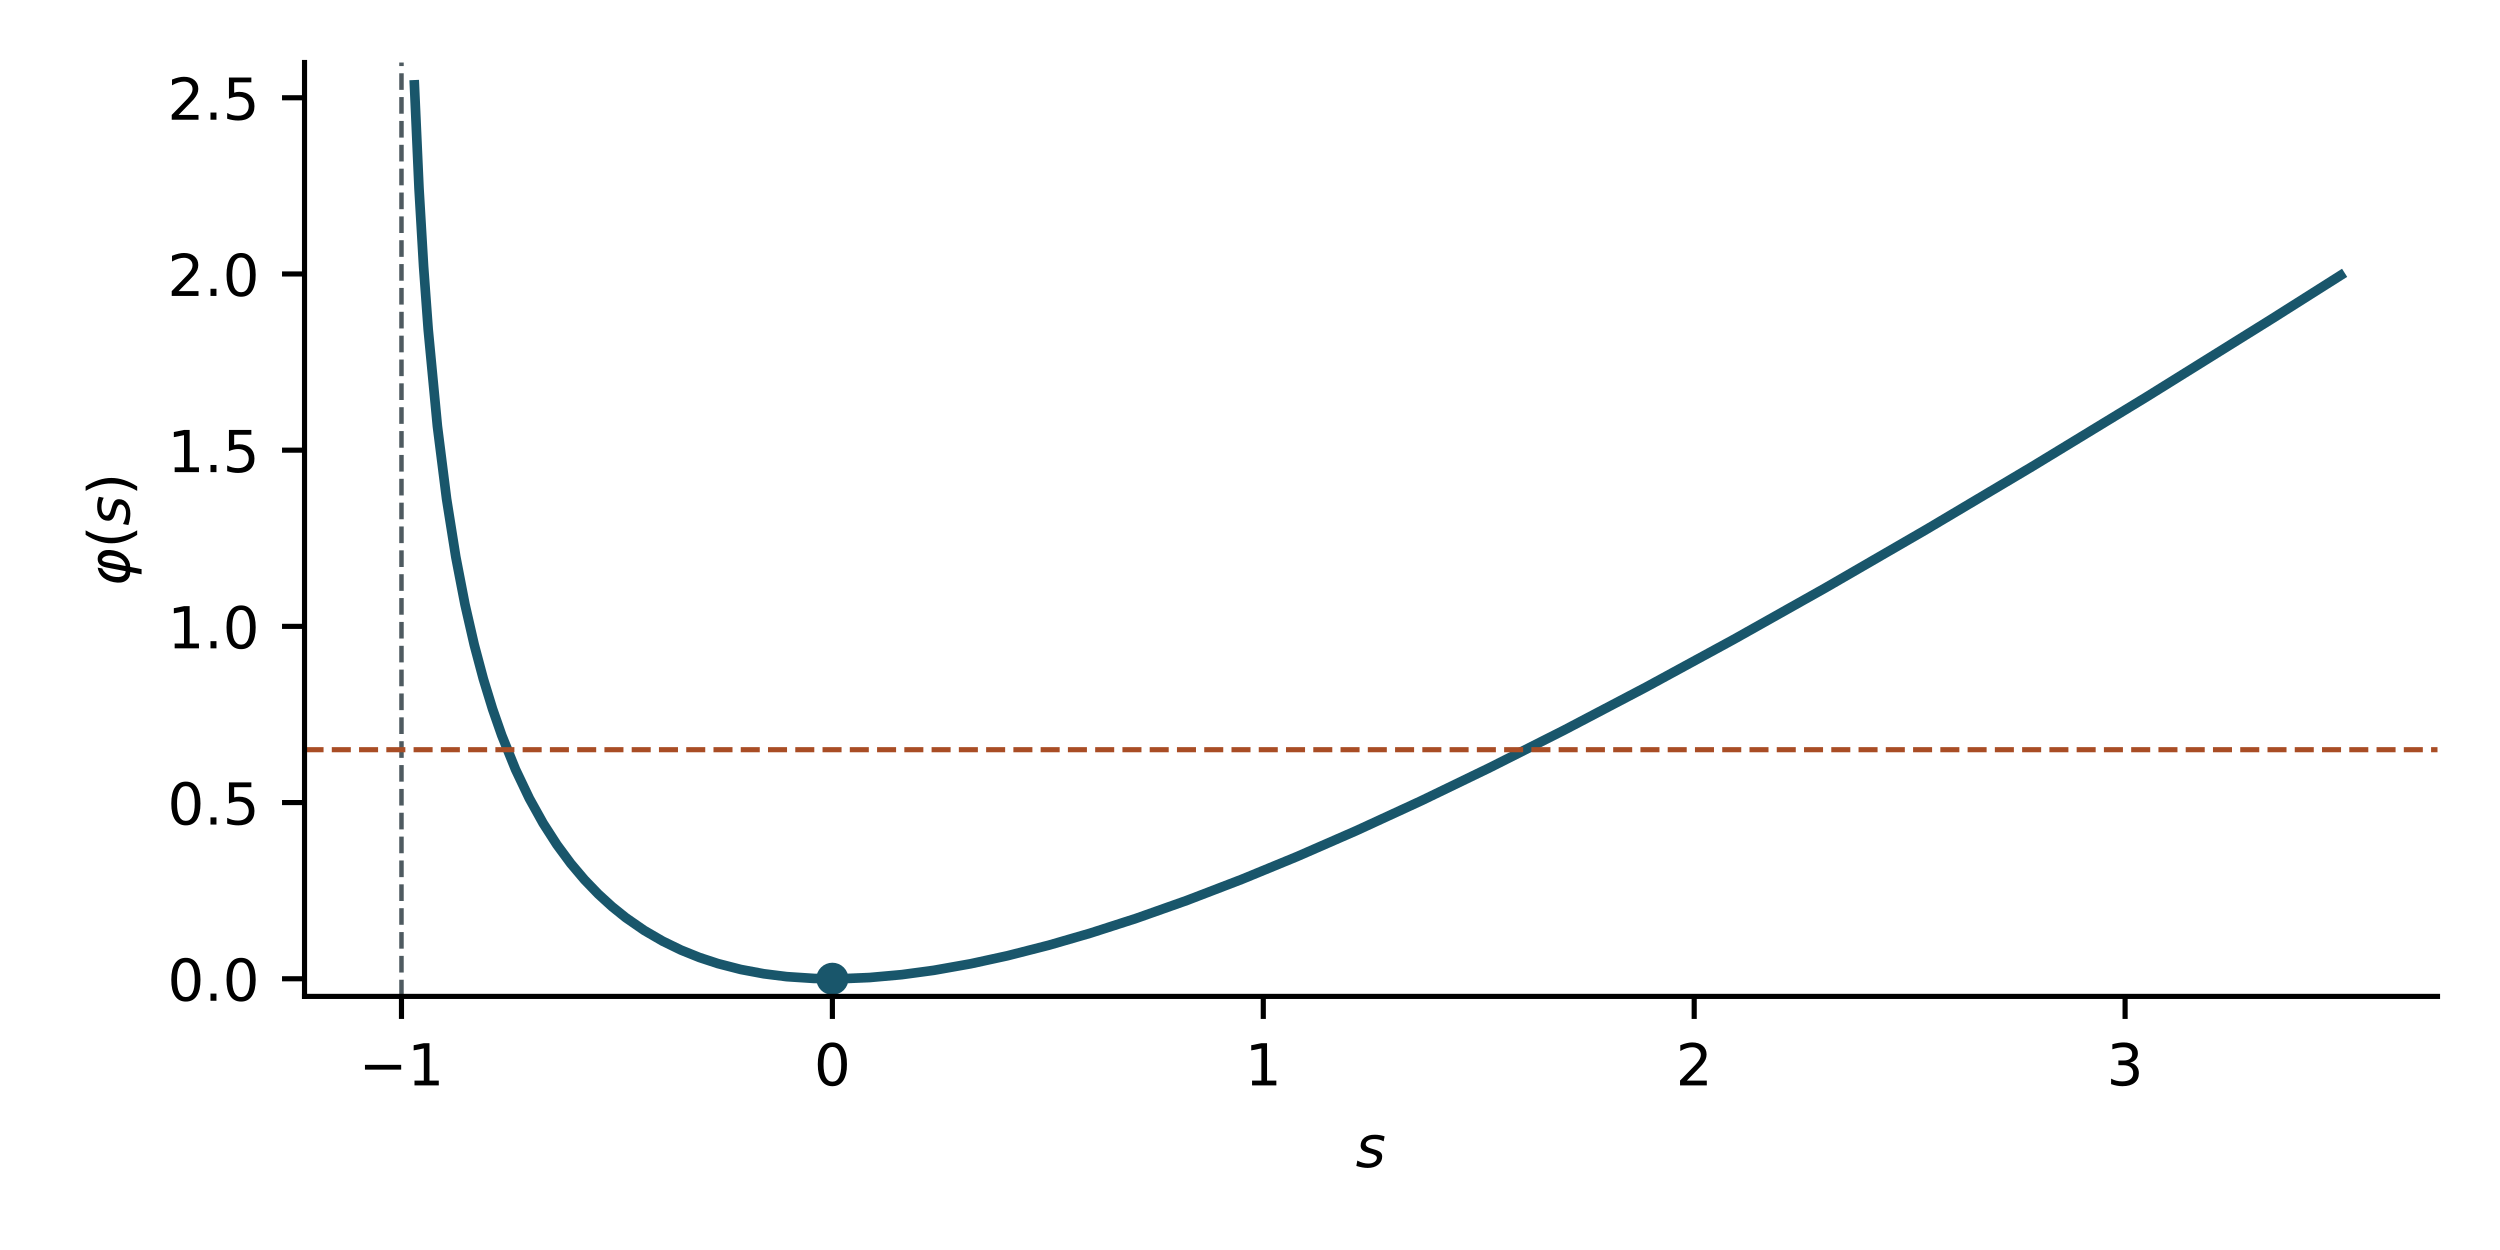
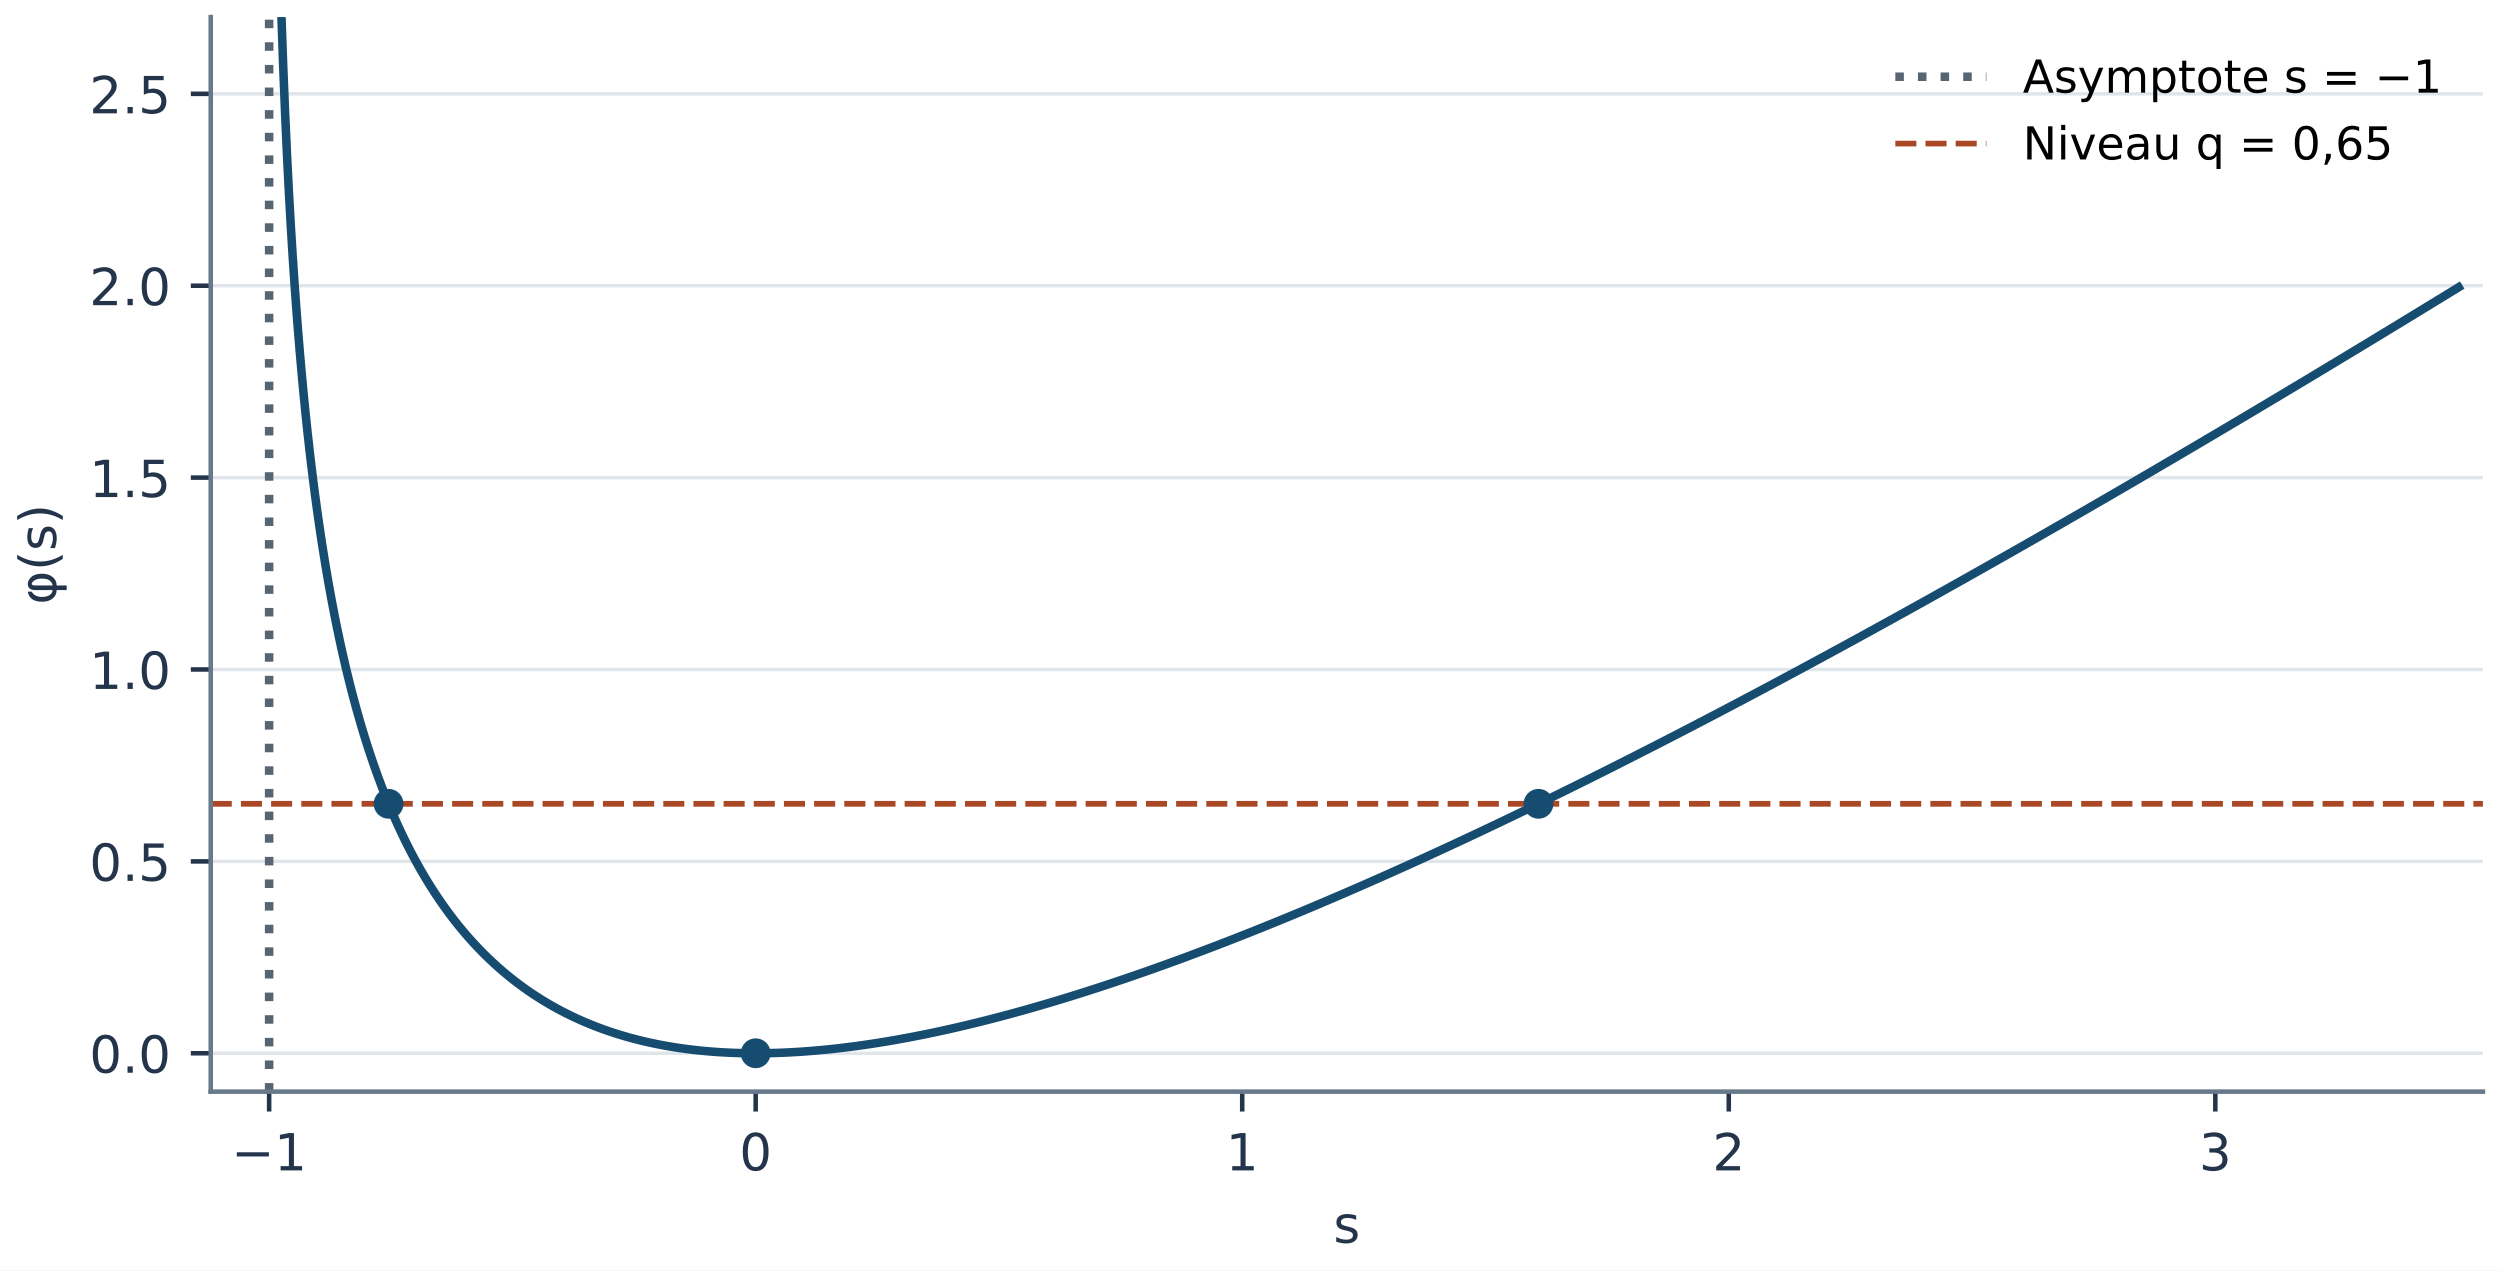
- <svg xmlns="http://www.w3.org/2000/svg" xmlns:xlink="http://www.w3.org/1999/xlink" width="388.8pt" height="194.4pt" viewBox="0 0 388.8 194.4" version="1.1">
+ <svg xmlns="http://www.w3.org/2000/svg" xmlns:xlink="http://www.w3.org/1999/xlink" width="439.2pt" height="223.2pt" viewBox="0 0 439.2 223.2" version="1.1">
  <defs>
    <style type="text/css">*{stroke-linejoin: round; stroke-linecap: butt}</style>
  </defs>
  <g id="figure_1">
    <g id="patch_1">
-       <path d="M 0 194.4 L 388.8 194.4 L 388.8 0 L 0 0 z " style="fill: #ffffff" />
+       <path d="M 0 223.2 L 439.2 223.2 L 439.2 0 L 0 0 z " style="fill: #ffffff" />
    </g>
    <g id="axes_1">
      <g id="patch_2">
-         <path d="M 47.36 154.96 L 379.08 154.96 L 379.08 9.72 L 47.36 9.72 z " style="fill: #ffffff" />
-       </g>
-       <g id="PathCollection_1">
-         <defs>
-           <path id="mfe478d3a9b" d="M 0 2 C 0.53 2 1.039 1.789 1.414 1.414 C 1.789 1.039 2 0.53 2 0 C 2 -0.53 1.789 -1.039 1.414 -1.414 C 1.039 -1.789 0.53 -2 0 -2 C -0.53 -2 -1.039 -1.789 -1.414 -1.414 C -1.789 -1.039 -2 -0.53 -2 0 C -2 0.53 -1.789 1.039 -1.414 1.414 C -1.039 1.789 -0.53 2 0 2 z " style="stroke: #19566b" />
-         </defs>
-         <g clip-path="url(#p81efb6263f)">
-           <use xlink:href="#mfe478d3a9b" x="129.452" y="152.22" style="fill: #19566b; stroke: #19566b" />
-         </g>
+         <path d="M 37.023 191.779 L 436.2 191.779 L 436.2 3 L 37.023 3 z " style="fill: #ffffff" />
      </g>
      <g id="matplotlib.axis_1">
        <g id="xtick_1">
          <g id="line2d_1">
            <defs>
-               <path id="me12eb115a5" d="M 0 0 L 0 3.5 " style="stroke: #000000; stroke-width: 0.8" />
+               <path id="m4bbc502cfb" d="M 0 0 L 0 3.5 " style="stroke: #23344b; stroke-width: 0.8" />
            </defs>
            <g>
-               <use xlink:href="#me12eb115a5" x="62.438" y="154.96" style="stroke: #000000; stroke-width: 0.8" />
+               <use xlink:href="#m4bbc502cfb" x="47.281" y="191.779" style="fill: #23344b; stroke: #23344b; stroke-width: 0.8" />
            </g>
          </g>
          <g id="text_1">
-             <g transform="translate(55.8042 168.7986) scale(0.09 -0.09)">
-               <defs>
-                 <path id="DejaVuSans-2212" d="M 678 2272 L 4684 2272 L 4684 1741 L 678 1741 L 678 2272 z " transform="scale(0.015625)" />
-                 <path id="DejaVuSans-31" d="M 794 531 L 1825 531 L 1825 4091 L 703 3866 L 703 4441 L 1819 4666 L 2450 4666 L 2450 531 L 3481 531 L 3481 0 L 794 0 L 794 531 z " transform="scale(0.015625)" />
-               </defs>
-               <use xlink:href="#DejaVuSans-2212" />
-               <use xlink:href="#DejaVuSans-31" transform="translate(83.78906 0)" />
-             </g>
+             <text style="font-size: 9px; font-family: 'DejaVu Sans'; text-anchor: middle; fill: #23344b" x="47.281" y="205.618" transform="rotate(-0 47.28057 205.6177)">−1</text>
          </g>
        </g>
        <g id="xtick_2">
          <g id="line2d_2">
            <g>
-               <use xlink:href="#me12eb115a5" x="129.452" y="154.96" style="stroke: #000000; stroke-width: 0.8" />
+               <use xlink:href="#m4bbc502cfb" x="132.757" y="191.779" style="fill: #23344b; stroke: #23344b; stroke-width: 0.8" />
            </g>
          </g>
          <g id="text_2">
-             <g transform="translate(126.5892 168.7986) scale(0.09 -0.09)">
-               <defs>
-                 <path id="DejaVuSans-30" d="M 2034 4250 Q 1547 4250 1301 3770 Q 1056 3291 1056 2328 Q 1056 1369 1301 889 Q 1547 409 2034 409 Q 2525 409 2770 889 Q 3016 1369 3016 2328 Q 3016 3291 2770 3770 Q 2525 4250 2034 4250 z M 2034 4750 Q 2819 4750 3233 4129 Q 3647 3509 3647 2328 Q 3647 1150 3233 529 Q 2819 -91 2034 -91 Q 1250 -91 836 529 Q 422 1150 422 2328 Q 422 3509 836 4129 Q 1250 4750 2034 4750 z " transform="scale(0.015625)" />
-               </defs>
-               <use xlink:href="#DejaVuSans-30" />
-             </g>
+             <text style="font-size: 9px; font-family: 'DejaVu Sans'; text-anchor: middle; fill: #23344b" x="132.757" y="205.618" transform="rotate(-0 132.7573 205.6177)">0</text>
          </g>
        </g>
        <g id="xtick_3">
          <g id="line2d_3">
            <g>
-               <use xlink:href="#me12eb115a5" x="196.466" y="154.96" style="stroke: #000000; stroke-width: 0.8" />
+               <use xlink:href="#m4bbc502cfb" x="218.234" y="191.779" style="fill: #23344b; stroke: #23344b; stroke-width: 0.8" />
            </g>
          </g>
          <g id="text_3">
-             <g transform="translate(193.6033 168.7986) scale(0.09 -0.09)">
-               <use xlink:href="#DejaVuSans-31" />
-             </g>
+             <text style="font-size: 9px; font-family: 'DejaVu Sans'; text-anchor: middle; fill: #23344b" x="218.234" y="205.618" transform="rotate(-0 218.2341 205.6177)">1</text>
          </g>
        </g>
        <g id="xtick_4">
          <g id="line2d_4">
            <g>
-               <use xlink:href="#me12eb115a5" x="263.481" y="154.96" style="stroke: #000000; stroke-width: 0.8" />
+               <use xlink:href="#m4bbc502cfb" x="303.711" y="191.779" style="fill: #23344b; stroke: #23344b; stroke-width: 0.8" />
            </g>
          </g>
          <g id="text_4">
-             <g transform="translate(260.6175 168.7986) scale(0.09 -0.09)">
-               <defs>
-                 <path id="DejaVuSans-32" d="M 1228 531 L 3431 531 L 3431 0 L 469 0 L 469 531 Q 828 903 1448 1529 Q 2069 2156 2228 2338 Q 2531 2678 2651 2914 Q 2772 3150 2772 3378 Q 2772 3750 2511 3984 Q 2250 4219 1831 4219 Q 1534 4219 1204 4116 Q 875 4013 500 3803 L 500 4441 Q 881 4594 1212 4672 Q 1544 4750 1819 4750 Q 2544 4750 2975 4387 Q 3406 4025 3406 3419 Q 3406 3131 3298 2873 Q 3191 2616 2906 2266 Q 2828 2175 2409 1742 Q 1991 1309 1228 531 z " transform="scale(0.015625)" />
-               </defs>
-               <use xlink:href="#DejaVuSans-32" />
-             </g>
+             <text style="font-size: 9px; font-family: 'DejaVu Sans'; text-anchor: middle; fill: #23344b" x="303.711" y="205.618" transform="rotate(-0 303.7108 205.6177)">2</text>
          </g>
        </g>
        <g id="xtick_5">
          <g id="line2d_5">
            <g>
-               <use xlink:href="#me12eb115a5" x="330.495" y="154.96" style="stroke: #000000; stroke-width: 0.8" />
+               <use xlink:href="#m4bbc502cfb" x="389.188" y="191.779" style="fill: #23344b; stroke: #23344b; stroke-width: 0.8" />
            </g>
          </g>
          <g id="text_5">
-             <g transform="translate(327.6316 168.7986) scale(0.09 -0.09)">
-               <defs>
-                 <path id="DejaVuSans-33" d="M 2597 2516 Q 3050 2419 3304 2112 Q 3559 1806 3559 1356 Q 3559 666 3084 287 Q 2609 -91 1734 -91 Q 1441 -91 1130 -33 Q 819 25 488 141 L 488 750 Q 750 597 1062 519 Q 1375 441 1716 441 Q 2309 441 2620 675 Q 2931 909 2931 1356 Q 2931 1769 2642 2001 Q 2353 2234 1838 2234 L 1294 2234 L 1294 2753 L 1863 2753 Q 2328 2753 2575 2939 Q 2822 3125 2822 3475 Q 2822 3834 2567 4026 Q 2313 4219 1838 4219 Q 1578 4219 1281 4162 Q 984 4106 628 3988 L 628 4550 Q 988 4650 1302 4700 Q 1616 4750 1894 4750 Q 2613 4750 3031 4423 Q 3450 4097 3450 3541 Q 3450 3153 3228 2886 Q 3006 2619 2597 2516 z " transform="scale(0.015625)" />
-               </defs>
-               <use xlink:href="#DejaVuSans-33" />
-             </g>
+             <text style="font-size: 9px; font-family: 'DejaVu Sans'; text-anchor: middle; fill: #23344b" x="389.188" y="205.618" transform="rotate(-0 389.1876 205.6177)">3</text>
          </g>
        </g>
        <g id="text_6">
-           <g transform="translate(210.835 181.5089) scale(0.09 -0.09)">
-             <defs>
-               <path id="DejaVuSans-Oblique-73" d="M 3200 3397 L 3091 2853 Q 2863 2978 2609 3040 Q 2356 3103 2088 3103 Q 1634 3103 1373 2948 Q 1113 2794 1113 2528 Q 1113 2219 1719 2053 Q 1766 2041 1788 2034 L 1972 1978 Q 2547 1819 2739 1644 Q 2931 1469 2931 1166 Q 2931 609 2489 259 Q 2047 -91 1331 -91 Q 1053 -91 747 -37 Q 441 16 72 128 L 184 722 Q 500 559 806 475 Q 1113 391 1394 391 Q 1816 391 2080 572 Q 2344 753 2344 1031 Q 2344 1331 1650 1516 L 1591 1531 L 1394 1581 Q 956 1697 753 1886 Q 550 2075 550 2369 Q 550 2928 970 3256 Q 1391 3584 2113 3584 Q 2397 3584 2667 3537 Q 2938 3491 3200 3397 z " transform="scale(0.015625)" />
-             </defs>
-             <use xlink:href="#DejaVuSans-Oblique-73" />
-           </g>
+           <text style="font-size: 9px; font-family: 'DejaVu Sans'; text-anchor: middle; fill: #23344b" x="236.612" y="218.328" transform="rotate(-0 236.6116 218.328)">s</text>
        </g>
      </g>
      <g id="matplotlib.axis_2">
        <g id="ytick_1">
          <g id="line2d_6">
+             <path d="M 37.023 185.037 L 436.2 185.037 " clip-path="url(#p54317b82b1)" style="fill: none; stroke: #e0e5e9; stroke-width: 0.6; stroke-linecap: square" />
+           </g>
+           <g id="line2d_7">
            <defs>
-               <path id="mdb52553818" d="M 0 0 L -3.5 0 " style="stroke: #000000; stroke-width: 0.8" />
+               <path id="m5c91342740" d="M 0 0 L -3.5 0 " style="stroke: #23344b; stroke-width: 0.8" />
            </defs>
            <g>
-               <use xlink:href="#mdb52553818" x="47.36" y="152.22" style="stroke: #000000; stroke-width: 0.8" />
+               <use xlink:href="#m5c91342740" x="37.023" y="185.037" style="fill: #23344b; stroke: #23344b; stroke-width: 0.8" />
            </g>
          </g>
          <g id="text_7">
-             <g transform="translate(26.04719 155.6389) scale(0.09 -0.09)">
-               <defs>
-                 <path id="DejaVuSans-2e" d="M 684 794 L 1344 794 L 1344 0 L 684 0 L 684 794 z " transform="scale(0.015625)" />
-               </defs>
-               <use xlink:href="#DejaVuSans-30" />
-               <use xlink:href="#DejaVuSans-2e" transform="translate(63.62305 0)" />
-               <use xlink:href="#DejaVuSans-30" transform="translate(95.41016 0)" />
-             </g>
+             <text style="font-size: 9px; font-family: 'DejaVu Sans'; text-anchor: end; fill: #23344b" x="30.023" y="188.456" transform="rotate(-0 30.02336 188.4563)">0.0</text>
          </g>
        </g>
        <g id="ytick_2">
-           <g id="line2d_7">
-             <g>
-               <use xlink:href="#mdb52553818" x="47.36" y="124.816" style="stroke: #000000; stroke-width: 0.8" />
+           <g id="line2d_8">
+             <path d="M 37.023 151.327 L 436.2 151.327 " clip-path="url(#p54317b82b1)" style="fill: none; stroke: #e0e5e9; stroke-width: 0.6; stroke-linecap: square" />
+           </g>
+           <g id="line2d_9">
+             <g>
+               <use xlink:href="#m5c91342740" x="37.023" y="151.327" style="fill: #23344b; stroke: #23344b; stroke-width: 0.8" />
            </g>
          </g>
          <g id="text_8">
-             <g transform="translate(26.04719 128.2351) scale(0.09 -0.09)">
-               <defs>
-                 <path id="DejaVuSans-35" d="M 691 4666 L 3169 4666 L 3169 4134 L 1269 4134 L 1269 2991 Q 1406 3038 1543 3061 Q 1681 3084 1819 3084 Q 2600 3084 3056 2656 Q 3513 2228 3513 1497 Q 3513 744 3044 326 Q 2575 -91 1722 -91 Q 1428 -91 1123 -41 Q 819 9 494 109 L 494 744 Q 775 591 1075 516 Q 1375 441 1709 441 Q 2250 441 2565 725 Q 2881 1009 2881 1497 Q 2881 1984 2565 2268 Q 2250 2553 1709 2553 Q 1456 2553 1204 2497 Q 953 2441 691 2322 L 691 4666 z " transform="scale(0.015625)" />
-               </defs>
-               <use xlink:href="#DejaVuSans-30" />
-               <use xlink:href="#DejaVuSans-2e" transform="translate(63.62305 0)" />
-               <use xlink:href="#DejaVuSans-35" transform="translate(95.41016 0)" />
-             </g>
+             <text style="font-size: 9px; font-family: 'DejaVu Sans'; text-anchor: end; fill: #23344b" x="30.023" y="154.746" transform="rotate(-0 30.02336 154.7458)">0.5</text>
          </g>
        </g>
        <g id="ytick_3">
-           <g id="line2d_8">
-             <g>
-               <use xlink:href="#mdb52553818" x="47.36" y="97.412" style="stroke: #000000; stroke-width: 0.8" />
+           <g id="line2d_10">
+             <path d="M 37.023 117.616 L 436.2 117.616 " clip-path="url(#p54317b82b1)" style="fill: none; stroke: #e0e5e9; stroke-width: 0.6; stroke-linecap: square" />
+           </g>
+           <g id="line2d_11">
+             <g>
+               <use xlink:href="#m5c91342740" x="37.023" y="117.616" style="fill: #23344b; stroke: #23344b; stroke-width: 0.8" />
            </g>
          </g>
          <g id="text_9">
-             <g transform="translate(26.04719 100.8314) scale(0.09 -0.09)">
-               <use xlink:href="#DejaVuSans-31" />
-               <use xlink:href="#DejaVuSans-2e" transform="translate(63.62305 0)" />
-               <use xlink:href="#DejaVuSans-30" transform="translate(95.41016 0)" />
-             </g>
+             <text style="font-size: 9px; font-family: 'DejaVu Sans'; text-anchor: end; fill: #23344b" x="30.023" y="121.035" transform="rotate(-0 30.02336 121.0353)">1.0</text>
          </g>
        </g>
        <g id="ytick_4">
-           <g id="line2d_9">
-             <g>
-               <use xlink:href="#mdb52553818" x="47.36" y="70.008" style="stroke: #000000; stroke-width: 0.8" />
+           <g id="line2d_12">
+             <path d="M 37.023 83.905 L 436.2 83.905 " clip-path="url(#p54317b82b1)" style="fill: none; stroke: #e0e5e9; stroke-width: 0.6; stroke-linecap: square" />
+           </g>
+           <g id="line2d_13">
+             <g>
+               <use xlink:href="#m5c91342740" x="37.023" y="83.905" style="fill: #23344b; stroke: #23344b; stroke-width: 0.8" />
            </g>
          </g>
          <g id="text_10">
-             <g transform="translate(26.04719 73.4276) scale(0.09 -0.09)">
-               <use xlink:href="#DejaVuSans-31" />
-               <use xlink:href="#DejaVuSans-2e" transform="translate(63.62305 0)" />
-               <use xlink:href="#DejaVuSans-35" transform="translate(95.41016 0)" />
-             </g>
+             <text style="font-size: 9px; font-family: 'DejaVu Sans'; text-anchor: end; fill: #23344b" x="30.023" y="87.325" transform="rotate(-0 30.02336 87.32478)">1.5</text>
          </g>
        </g>
        <g id="ytick_5">
-           <g id="line2d_10">
-             <g>
-               <use xlink:href="#mdb52553818" x="47.36" y="42.605" style="stroke: #000000; stroke-width: 0.8" />
+           <g id="line2d_14">
+             <path d="M 37.023 50.195 L 436.2 50.195 " clip-path="url(#p54317b82b1)" style="fill: none; stroke: #e0e5e9; stroke-width: 0.6; stroke-linecap: square" />
+           </g>
+           <g id="line2d_15">
+             <g>
+               <use xlink:href="#m5c91342740" x="37.023" y="50.195" style="fill: #23344b; stroke: #23344b; stroke-width: 0.8" />
            </g>
          </g>
          <g id="text_11">
-             <g transform="translate(26.04719 46.02383) scale(0.09 -0.09)">
-               <use xlink:href="#DejaVuSans-32" />
-               <use xlink:href="#DejaVuSans-2e" transform="translate(63.62305 0)" />
-               <use xlink:href="#DejaVuSans-30" transform="translate(95.41016 0)" />
-             </g>
+             <text style="font-size: 9px; font-family: 'DejaVu Sans'; text-anchor: end; fill: #23344b" x="30.023" y="53.614" transform="rotate(-0 30.02336 53.61426)">2.0</text>
          </g>
        </g>
        <g id="ytick_6">
-           <g id="line2d_11">
-             <g>
-               <use xlink:href="#mdb52553818" x="47.36" y="15.201" style="stroke: #000000; stroke-width: 0.8" />
+           <g id="line2d_16">
+             <path d="M 37.023 16.484 L 436.2 16.484 " clip-path="url(#p54317b82b1)" style="fill: none; stroke: #e0e5e9; stroke-width: 0.6; stroke-linecap: square" />
+           </g>
+           <g id="line2d_17">
+             <g>
+               <use xlink:href="#m5c91342740" x="37.023" y="16.484" style="fill: #23344b; stroke: #23344b; stroke-width: 0.8" />
            </g>
          </g>
          <g id="text_12">
-             <g transform="translate(26.04719 18.62005) scale(0.09 -0.09)">
-               <use xlink:href="#DejaVuSans-32" />
-               <use xlink:href="#DejaVuSans-2e" transform="translate(63.62305 0)" />
-               <use xlink:href="#DejaVuSans-35" transform="translate(95.41016 0)" />
-             </g>
+             <text style="font-size: 9px; font-family: 'DejaVu Sans'; text-anchor: end; fill: #23344b" x="30.023" y="19.904" transform="rotate(-0 30.02336 19.90374)">2.5</text>
          </g>
        </g>
        <g id="text_13">
-           <g transform="translate(20.15719 91.205) rotate(-90) scale(0.09 -0.09)">
-             <defs>
-               <path id="DejaVuSans-Oblique-3c6" d="M 2969 3034 Q 2766 3034 2675 2581 L 2259 438 Q 2553 438 2916 763 Q 3244 1053 3375 1750 Q 3497 2400 3300 2750 Q 3138 3034 2969 3034 z M 3063 3525 Q 3513 3525 3819 3113 Q 4147 2672 3981 1750 Q 3828 903 3291 400 Q 2784 -75 2159 -75 L 1916 -1331 L 1344 -1331 L 1588 -78 Q 963 -78 641 400 Q 309 888 475 1747 Q 647 2641 1166 3097 Q 1556 3438 2084 3525 L 1984 3016 Q 1766 2944 1538 2700 Q 1194 2341 1081 1747 Q 963 1116 1156 756 Q 1334 434 1688 434 L 2103 2581 Q 2288 3525 3063 3525 z " transform="scale(0.015625)" />
-               <path id="DejaVuSans-28" d="M 1984 4856 Q 1566 4138 1362 3434 Q 1159 2731 1159 2009 Q 1159 1288 1364 580 Q 1569 -128 1984 -844 L 1484 -844 Q 1016 -109 783 600 Q 550 1309 550 2009 Q 550 2706 781 3412 Q 1013 4119 1484 4856 L 1984 4856 z " transform="scale(0.015625)" />
-               <path id="DejaVuSans-29" d="M 513 4856 L 1013 4856 Q 1481 4119 1714 3412 Q 1947 2706 1947 2009 Q 1947 1309 1714 600 Q 1481 -109 1013 -844 L 513 -844 Q 928 -128 1133 580 Q 1338 1288 1338 2009 Q 1338 2731 1133 3434 Q 928 4138 513 4856 z " transform="scale(0.015625)" />
-             </defs>
-             <use xlink:href="#DejaVuSans-Oblique-3c6" transform="translate(0 0.125)" />
-             <use xlink:href="#DejaVuSans-28" transform="translate(65.9668 0.125)" />
-             <use xlink:href="#DejaVuSans-Oblique-73" transform="translate(104.9805 0.125)" />
-             <use xlink:href="#DejaVuSans-29" transform="translate(157.0801 0.125)" />
-           </g>
-         </g>
-       </g>
-       <g id="line2d_12">
-         <path d="M 64.449 13.197 L 65.164 29.288 L 65.878 41.471 L 66.593 51.234 L 68.023 66.273 L 69.453 77.597 L 70.883 86.594 L 72.313 93.998 L 73.743 100.24 L 75.172 105.599 L 76.602 110.262 L 78.032 114.363 L 80.177 119.672 L 82.322 124.174 L 84.466 128.034 L 86.611 131.372 L 88.756 134.277 L 90.901 136.817 L 93.046 139.044 L 95.19 141.002 L 97.335 142.725 L 100.195 144.702 L 103.055 146.365 L 105.914 147.755 L 108.774 148.908 L 111.634 149.851 L 115.208 150.772 L 118.783 151.441 L 122.357 151.889 L 126.647 152.17 L 130.937 152.206 L 135.226 152.027 L 140.231 151.579 L 145.235 150.903 L 150.954 149.886 L 156.674 148.64 L 163.108 146.998 L 169.542 145.131 L 176.692 142.826 L 184.556 140.042 L 193.135 136.747 L 201.714 133.215 L 211.008 129.154 L 221.017 124.542 L 231.741 119.358 L 243.18 113.586 L 256.048 106.831 L 269.632 99.438 L 283.93 91.401 L 299.659 82.298 L 316.102 72.523 L 333.975 61.637 L 353.278 49.614 L 364.002 42.828 L 364.002 42.828 " clip-path="url(#p81efb6263f)" style="fill: none; stroke: #19566b; stroke-width: 1.5; stroke-linecap: square" />
-       </g>
-       <g id="line2d_13">
-         <path d="M 62.438 154.96 L 62.438 9.72 " clip-path="url(#p81efb6263f)" style="fill: none; stroke-dasharray: 2.59,1.12; stroke-dashoffset: 0; stroke: #4e5a60; stroke-width: 0.7" />
-       </g>
-       <g id="line2d_14">
-         <path d="M 47.36 116.595 L 379.08 116.595 " clip-path="url(#p81efb6263f)" style="fill: none; stroke-dasharray: 2.96,1.28; stroke-dashoffset: 0; stroke: #a94d25; stroke-width: 0.8" />
+           <text style="font-size: 9px; font-family: 'DejaVu Sans'; text-anchor: middle; fill: #23344b" x="9.839" y="97.39" transform="rotate(-90 9.838834 97.38969)">φ(s)</text>
+         </g>
+       </g>
+       <g id="line2d_18">
+         <path d="M 49.326 -1 L 49.434 2.56 L 49.762 11.862 L 50.09 19.976 L 50.418 27.163 L 50.746 33.61 L 51.074 39.449 L 51.402 44.783 L 51.73 49.688 L 52.058 54.225 L 52.386 58.444 L 52.714 62.383 L 53.042 66.077 L 53.37 69.552 L 53.698 72.83 L 54.026 75.933 L 54.354 78.875 L 54.682 81.673 L 55.01 84.338 L 55.338 86.881 L 55.667 89.313 L 55.995 91.641 L 56.323 93.874 L 56.651 96.018 L 56.979 98.079 L 57.307 100.064 L 57.635 101.975 L 57.963 103.82 L 58.291 105.6 L 58.619 107.321 L 58.947 108.985 L 59.275 110.596 L 59.603 112.156 L 59.931 113.669 L 60.259 115.136 L 60.587 116.56 L 60.915 117.944 L 61.243 119.288 L 61.571 120.595 L 61.899 121.866 L 62.227 123.104 L 62.555 124.309 L 62.884 125.482 L 63.212 126.626 L 63.54 127.742 L 63.868 128.83 L 64.196 129.892 L 64.524 130.928 L 64.852 131.94 L 65.18 132.928 L 65.508 133.894 L 65.836 134.838 L 66.164 135.76 L 66.492 136.663 L 66.82 137.546 L 67.148 138.409 L 67.476 139.255 L 67.804 140.082 L 68.132 140.893 L 68.46 141.686 L 68.788 142.464 L 69.116 143.226 L 69.444 143.972 L 69.773 144.704 L 70.101 145.422 L 70.429 146.125 L 70.757 146.815 L 71.085 147.492 L 71.413 148.156 L 71.741 148.808 L 72.069 149.447 L 72.397 150.075 L 72.725 150.691 L 73.053 151.296 L 73.381 151.89 L 73.709 152.473 L 74.037 153.046 L 74.365 153.609 L 74.693 154.162 L 75.021 154.705 L 75.349 155.239 L 75.677 155.764 L 76.005 156.279 L 76.333 156.786 L 76.661 157.285 L 76.99 157.774 L 77.318 158.256 L 77.646 158.73 L 77.974 159.195 L 78.302 159.653 L 78.63 160.104 L 78.958 160.547 L 79.286 160.983 L 79.614 161.412 L 79.942 161.833 L 80.27 162.248 L 80.598 162.657 L 80.926 163.059 L 81.254 163.454 L 81.582 163.843 L 81.91 164.226 L 82.238 164.603 L 82.566 164.974 L 82.894 165.339 L 83.222 165.699 L 83.55 166.053 L 83.878 166.401 L 84.207 166.744 L 84.535 167.081 L 84.863 167.414 L 85.191 167.741 L 85.519 168.063 L 85.847 168.38 L 86.175 168.692 L 86.503 169 L 86.831 169.303 L 87.159 169.601 L 87.487 169.895 L 87.815 170.184 L 88.143 170.468 L 88.471 170.749 L 88.799 171.025 L 89.127 171.297 L 89.455 171.564 L 89.783 171.828 L 90.111 172.088 L 90.439 172.343 L 90.767 172.595 L 91.095 172.843 L 91.424 173.087 L 91.752 173.328 L 92.08 173.564 L 92.408 173.797 L 92.736 174.027 L 93.064 174.253 L 93.392 174.476 L 93.72 174.695 L 94.048 174.911 L 94.376 175.123 L 94.704 175.333 L 95.032 175.539 L 95.36 175.741 L 95.688 175.941 L 96.016 176.138 L 96.344 176.331 L 96.672 176.522 L 97 176.709 L 97.328 176.894 L 97.656 177.076 L 97.984 177.255 L 98.313 177.431 L 98.641 177.604 L 98.969 177.774 L 99.297 177.942 L 99.625 178.107 L 99.953 178.27 L 100.281 178.43 L 100.609 178.587 L 100.937 178.742 L 101.265 178.894 L 101.593 179.043 L 101.921 179.191 L 102.249 179.336 L 102.577 179.478 L 102.905 179.618 L 103.233 179.756 L 103.561 179.891 L 103.889 180.024 L 104.217 180.155 L 104.545 180.284 L 104.873 180.41 L 105.201 180.534 L 105.53 180.656 L 105.858 180.776 L 106.186 180.894 L 106.514 181.009 L 106.842 181.123 L 107.17 181.235 L 107.498 181.344 L 107.826 181.452 L 108.154 181.557 L 108.482 181.661 L 108.81 181.763 L 109.138 181.862 L 109.466 181.96 L 109.794 182.056 L 110.122 182.15 L 110.45 182.243 L 110.778 182.333 L 111.106 182.422 L 111.434 182.509 L 111.762 182.594 L 112.09 182.677 L 112.418 182.759 L 112.747 182.839 L 113.075 182.917 L 113.403 182.994 L 113.731 183.068 L 114.059 183.142 L 114.387 183.213 L 114.715 183.283 L 115.043 183.352 L 115.371 183.419 L 115.699 183.484 L 116.027 183.548 L 116.355 183.61 L 116.683 183.671 L 117.011 183.73 L 117.339 183.787 L 117.667 183.844 L 117.995 183.898 L 118.323 183.952 L 118.651 184.004 L 118.979 184.054 L 119.307 184.103 L 119.635 184.151 L 119.964 184.197 L 120.292 184.242 L 120.62 184.285 L 120.948 184.327 L 121.276 184.368 L 121.604 184.408 L 121.932 184.446 L 122.26 184.483 L 122.588 184.518 L 122.916 184.553 L 123.244 184.586 L 123.572 184.617 L 123.9 184.648 L 124.228 184.677 L 124.556 184.705 L 124.884 184.732 L 125.212 184.758 L 125.54 184.782 L 125.868 184.806 L 126.196 184.828 L 126.524 184.849 L 126.852 184.868 L 127.181 184.887 L 127.509 184.904 L 127.837 184.921 L 128.165 184.936 L 128.493 184.95 L 128.821 184.963 L 129.149 184.975 L 129.477 184.986 L 129.805 184.996 L 130.133 185.005 L 130.461 185.012 L 130.789 185.019 L 131.117 185.024 L 131.445 185.029 L 131.773 185.033 L 132.101 185.035 L 132.429 185.037 L 132.757 185.037 L 133.959 185.03 L 135.16 185.011 L 136.362 184.979 L 137.563 184.934 L 138.765 184.878 L 139.966 184.81 L 141.168 184.731 L 142.369 184.64 L 143.571 184.539 L 144.772 184.427 L 145.974 184.306 L 147.175 184.174 L 148.377 184.032 L 149.578 183.881 L 150.78 183.721 L 151.981 183.551 L 153.182 183.373 L 154.384 183.186 L 155.585 182.99 L 156.787 182.786 L 157.988 182.574 L 159.19 182.354 L 160.391 182.126 L 161.593 181.891 L 162.794 181.648 L 163.996 181.398 L 165.197 181.141 L 166.399 180.877 L 167.6 180.606 L 168.802 180.328 L 170.003 180.044 L 171.205 179.753 L 172.406 179.456 L 173.608 179.152 L 174.809 178.843 L 176.011 178.527 L 177.212 178.206 L 178.414 177.879 L 179.615 177.546 L 180.817 177.208 L 182.018 176.864 L 183.219 176.515 L 184.421 176.161 L 185.622 175.801 L 186.824 175.436 L 188.025 175.067 L 189.227 174.692 L 190.428 174.313 L 191.63 173.929 L 192.831 173.54 L 194.033 173.146 L 195.234 172.748 L 196.436 172.346 L 197.637 171.939 L 198.839 171.528 L 200.04 171.113 L 201.242 170.693 L 202.443 170.27 L 203.645 169.842 L 204.846 169.41 L 206.048 168.975 L 207.249 168.536 L 208.451 168.092 L 209.652 167.645 L 210.854 167.195 L 212.055 166.74 L 213.257 166.283 L 214.458 165.821 L 215.659 165.356 L 216.861 164.888 L 218.062 164.416 L 219.264 163.941 L 220.465 163.463 L 221.667 162.981 L 222.868 162.497 L 224.07 162.009 L 225.271 161.518 L 226.473 161.024 L 227.674 160.526 L 228.876 160.026 L 230.077 159.523 L 231.279 159.017 L 232.48 158.508 L 233.682 157.997 L 234.883 157.482 L 236.085 156.965 L 237.286 156.445 L 238.488 155.922 L 239.689 155.397 L 240.891 154.869 L 242.092 154.338 L 243.294 153.805 L 244.495 153.269 L 245.696 152.731 L 246.898 152.191 L 248.099 151.648 L 249.301 151.102 L 250.502 150.554 L 251.704 150.004 L 252.905 149.451 L 254.107 148.896 L 255.308 148.339 L 256.51 147.78 L 257.711 147.218 L 258.913 146.654 L 260.114 146.088 L 261.316 145.52 L 262.517 144.95 L 263.719 144.378 L 264.92 143.803 L 266.122 143.227 L 267.323 142.648 L 268.525 142.067 L 269.726 141.485 L 270.928 140.9 L 272.129 140.314 L 273.331 139.726 L 274.532 139.135 L 275.733 138.543 L 276.935 137.949 L 278.136 137.353 L 279.338 136.756 L 280.539 136.156 L 281.741 135.555 L 282.942 134.952 L 284.144 134.347 L 285.345 133.74 L 286.547 133.132 L 287.748 132.522 L 288.95 131.91 L 290.151 131.297 L 291.353 130.682 L 292.554 130.065 L 293.756 129.447 L 294.957 128.827 L 296.159 128.206 L 297.36 127.583 L 298.562 126.958 L 299.763 126.332 L 300.965 125.705 L 302.166 125.076 L 303.368 124.445 L 304.569 123.813 L 305.77 123.179 L 306.972 122.544 L 308.173 121.908 L 309.375 121.27 L 310.576 120.631 L 311.778 119.99 L 312.979 119.348 L 314.181 118.704 L 315.382 118.059 L 316.584 117.413 L 317.785 116.766 L 318.987 116.117 L 320.188 115.466 L 321.39 114.815 L 322.591 114.162 L 323.793 113.508 L 324.994 112.853 L 326.196 112.196 L 327.397 111.538 L 328.599 110.879 L 329.8 110.219 L 331.002 109.557 L 332.203 108.894 L 333.405 108.23 L 334.606 107.565 L 335.807 106.899 L 337.009 106.231 L 338.21 105.563 L 339.412 104.893 L 340.613 104.222 L 341.815 103.55 L 343.016 102.877 L 344.218 102.202 L 345.419 101.527 L 346.621 100.85 L 347.822 100.173 L 349.024 99.494 L 350.225 98.814 L 351.427 98.133 L 352.628 97.452 L 353.83 96.769 L 355.031 96.085 L 356.233 95.4 L 357.434 94.714 L 358.636 94.027 L 359.837 93.339 L 361.039 92.65 L 362.24 91.96 L 363.442 91.269 L 364.643 90.577 L 365.845 89.884 L 367.046 89.19 L 368.247 88.495 L 369.449 87.799 L 370.65 87.103 L 371.852 86.405 L 373.053 85.706 L 374.255 85.007 L 375.456 84.306 L 376.658 83.605 L 377.859 82.903 L 379.061 82.2 L 380.262 81.496 L 381.464 80.791 L 382.665 80.085 L 383.867 79.379 L 385.068 78.671 L 386.27 77.963 L 387.471 77.254 L 388.673 76.544 L 389.874 75.833 L 391.076 75.121 L 392.277 74.409 L 393.479 73.696 L 394.68 72.982 L 395.882 72.267 L 397.083 71.551 L 398.284 70.834 L 399.486 70.117 L 400.687 69.399 L 401.889 68.68 L 403.09 67.961 L 404.292 67.24 L 405.493 66.519 L 406.695 65.797 L 407.896 65.074 L 409.098 64.351 L 410.299 63.627 L 411.501 62.902 L 412.702 62.176 L 413.904 61.45 L 415.105 60.723 L 416.307 59.995 L 417.508 59.266 L 418.71 58.537 L 419.911 57.807 L 421.113 57.077 L 422.314 56.345 L 423.516 55.613 L 424.717 54.88 L 425.919 54.147 L 427.12 53.413 L 428.321 52.678 L 429.523 51.943 L 430.724 51.207 L 431.926 50.47 " clip-path="url(#p54317b82b1)" style="fill: none; stroke: #164c70; stroke-width: 1.5; stroke-linecap: square" />
+       </g>
+       <g id="line2d_19">
+         <path d="M 47.281 191.779 L 47.281 3 " clip-path="url(#p54317b82b1)" style="fill: none; stroke-dasharray: 1.5,2.475; stroke-dashoffset: 0; stroke: #576573; stroke-width: 1.5" />
+       </g>
+       <g id="line2d_20">
+         <path d="M 37.023 141.213 L 436.2 141.213 " clip-path="url(#p54317b82b1)" style="fill: none; stroke-dasharray: 3.7,1.6; stroke-dashoffset: 0; stroke: #aa4826" />
      </g>
      <g id="patch_3">
-         <path d="M 47.36 154.96 L 47.36 9.72 " style="fill: none; stroke: #000000; stroke-width: 0.8; stroke-linejoin: miter; stroke-linecap: square" />
+         <path d="M 37.023 191.779 L 37.023 3 " style="fill: none; stroke: #68798a; stroke-width: 0.8; stroke-linejoin: miter; stroke-linecap: square" />
      </g>
      <g id="patch_4">
-         <path d="M 47.36 154.96 L 379.08 154.96 " style="fill: none; stroke: #000000; stroke-width: 0.8; stroke-linejoin: miter; stroke-linecap: square" />
+         <path d="M 37.023 191.779 L 436.2 191.779 " style="fill: none; stroke: #68798a; stroke-width: 0.8; stroke-linejoin: miter; stroke-linecap: square" />
+       </g>
+       <g id="PathCollection_1">
+         <defs>
+           <path id="m316b9a1129" d="M 0 2.121 C 0.563 2.121 1.102 1.898 1.5 1.5 C 1.898 1.102 2.121 0.563 2.121 0 C 2.121 -0.563 1.898 -1.102 1.5 -1.5 C 1.102 -1.898 0.563 -2.121 0 -2.121 C -0.563 -2.121 -1.102 -1.898 -1.5 -1.5 C -1.898 -1.102 -2.121 -0.563 -2.121 0 C -2.121 0.563 -1.898 1.102 -1.5 1.5 C -1.102 1.898 -0.563 2.121 0 2.121 z " style="stroke: #164c70" />
+         </defs>
+         <g clip-path="url(#p54317b82b1)">
+           <use xlink:href="#m316b9a1129" x="68.264" y="141.213" style="fill: #164c70; stroke: #164c70" />
+           <use xlink:href="#m316b9a1129" x="270.285" y="141.213" style="fill: #164c70; stroke: #164c70" />
+           <use xlink:href="#m316b9a1129" x="132.757" y="185.037" style="fill: #164c70; stroke: #164c70" />
+         </g>
+       </g>
+       <g id="legend_1">
+         <g id="line2d_21">
+           <path d="M 332.971 13.479 L 340.971 13.479 L 348.971 13.479 " style="fill: none; stroke-dasharray: 1.5,2.475; stroke-dashoffset: 0; stroke: #576573; stroke-width: 1.5" />
+         </g>
+         <g id="text_14">
+           <text style="font-size: 8px; font-family: 'DejaVu Sans'; text-anchor: start" x="355.371" y="16.279" transform="rotate(-0 355.371 16.27899)">Asymptote s = −1</text>
+         </g>
+         <g id="line2d_22">
+           <path d="M 332.971 25.221 L 340.971 25.221 L 348.971 25.221 " style="fill: none; stroke-dasharray: 3.7,1.6; stroke-dashoffset: 0; stroke: #aa4826" />
+         </g>
+         <g id="text_15">
+           <text style="font-size: 8px; font-family: 'DejaVu Sans'; text-anchor: start" x="355.371" y="28.021" transform="rotate(-0 355.371 28.02149)">Niveau q = 0,65</text>
+         </g>
      </g>
    </g>
  </g>
  <defs>
-     <clipPath id="p81efb6263f">
-       <rect x="47.36" y="9.72" width="331.72" height="145.24" />
+     <clipPath id="p54317b82b1">
+       <rect x="37.023" y="3" width="399.176" height="188.779" />
    </clipPath>
  </defs>
</svg>
